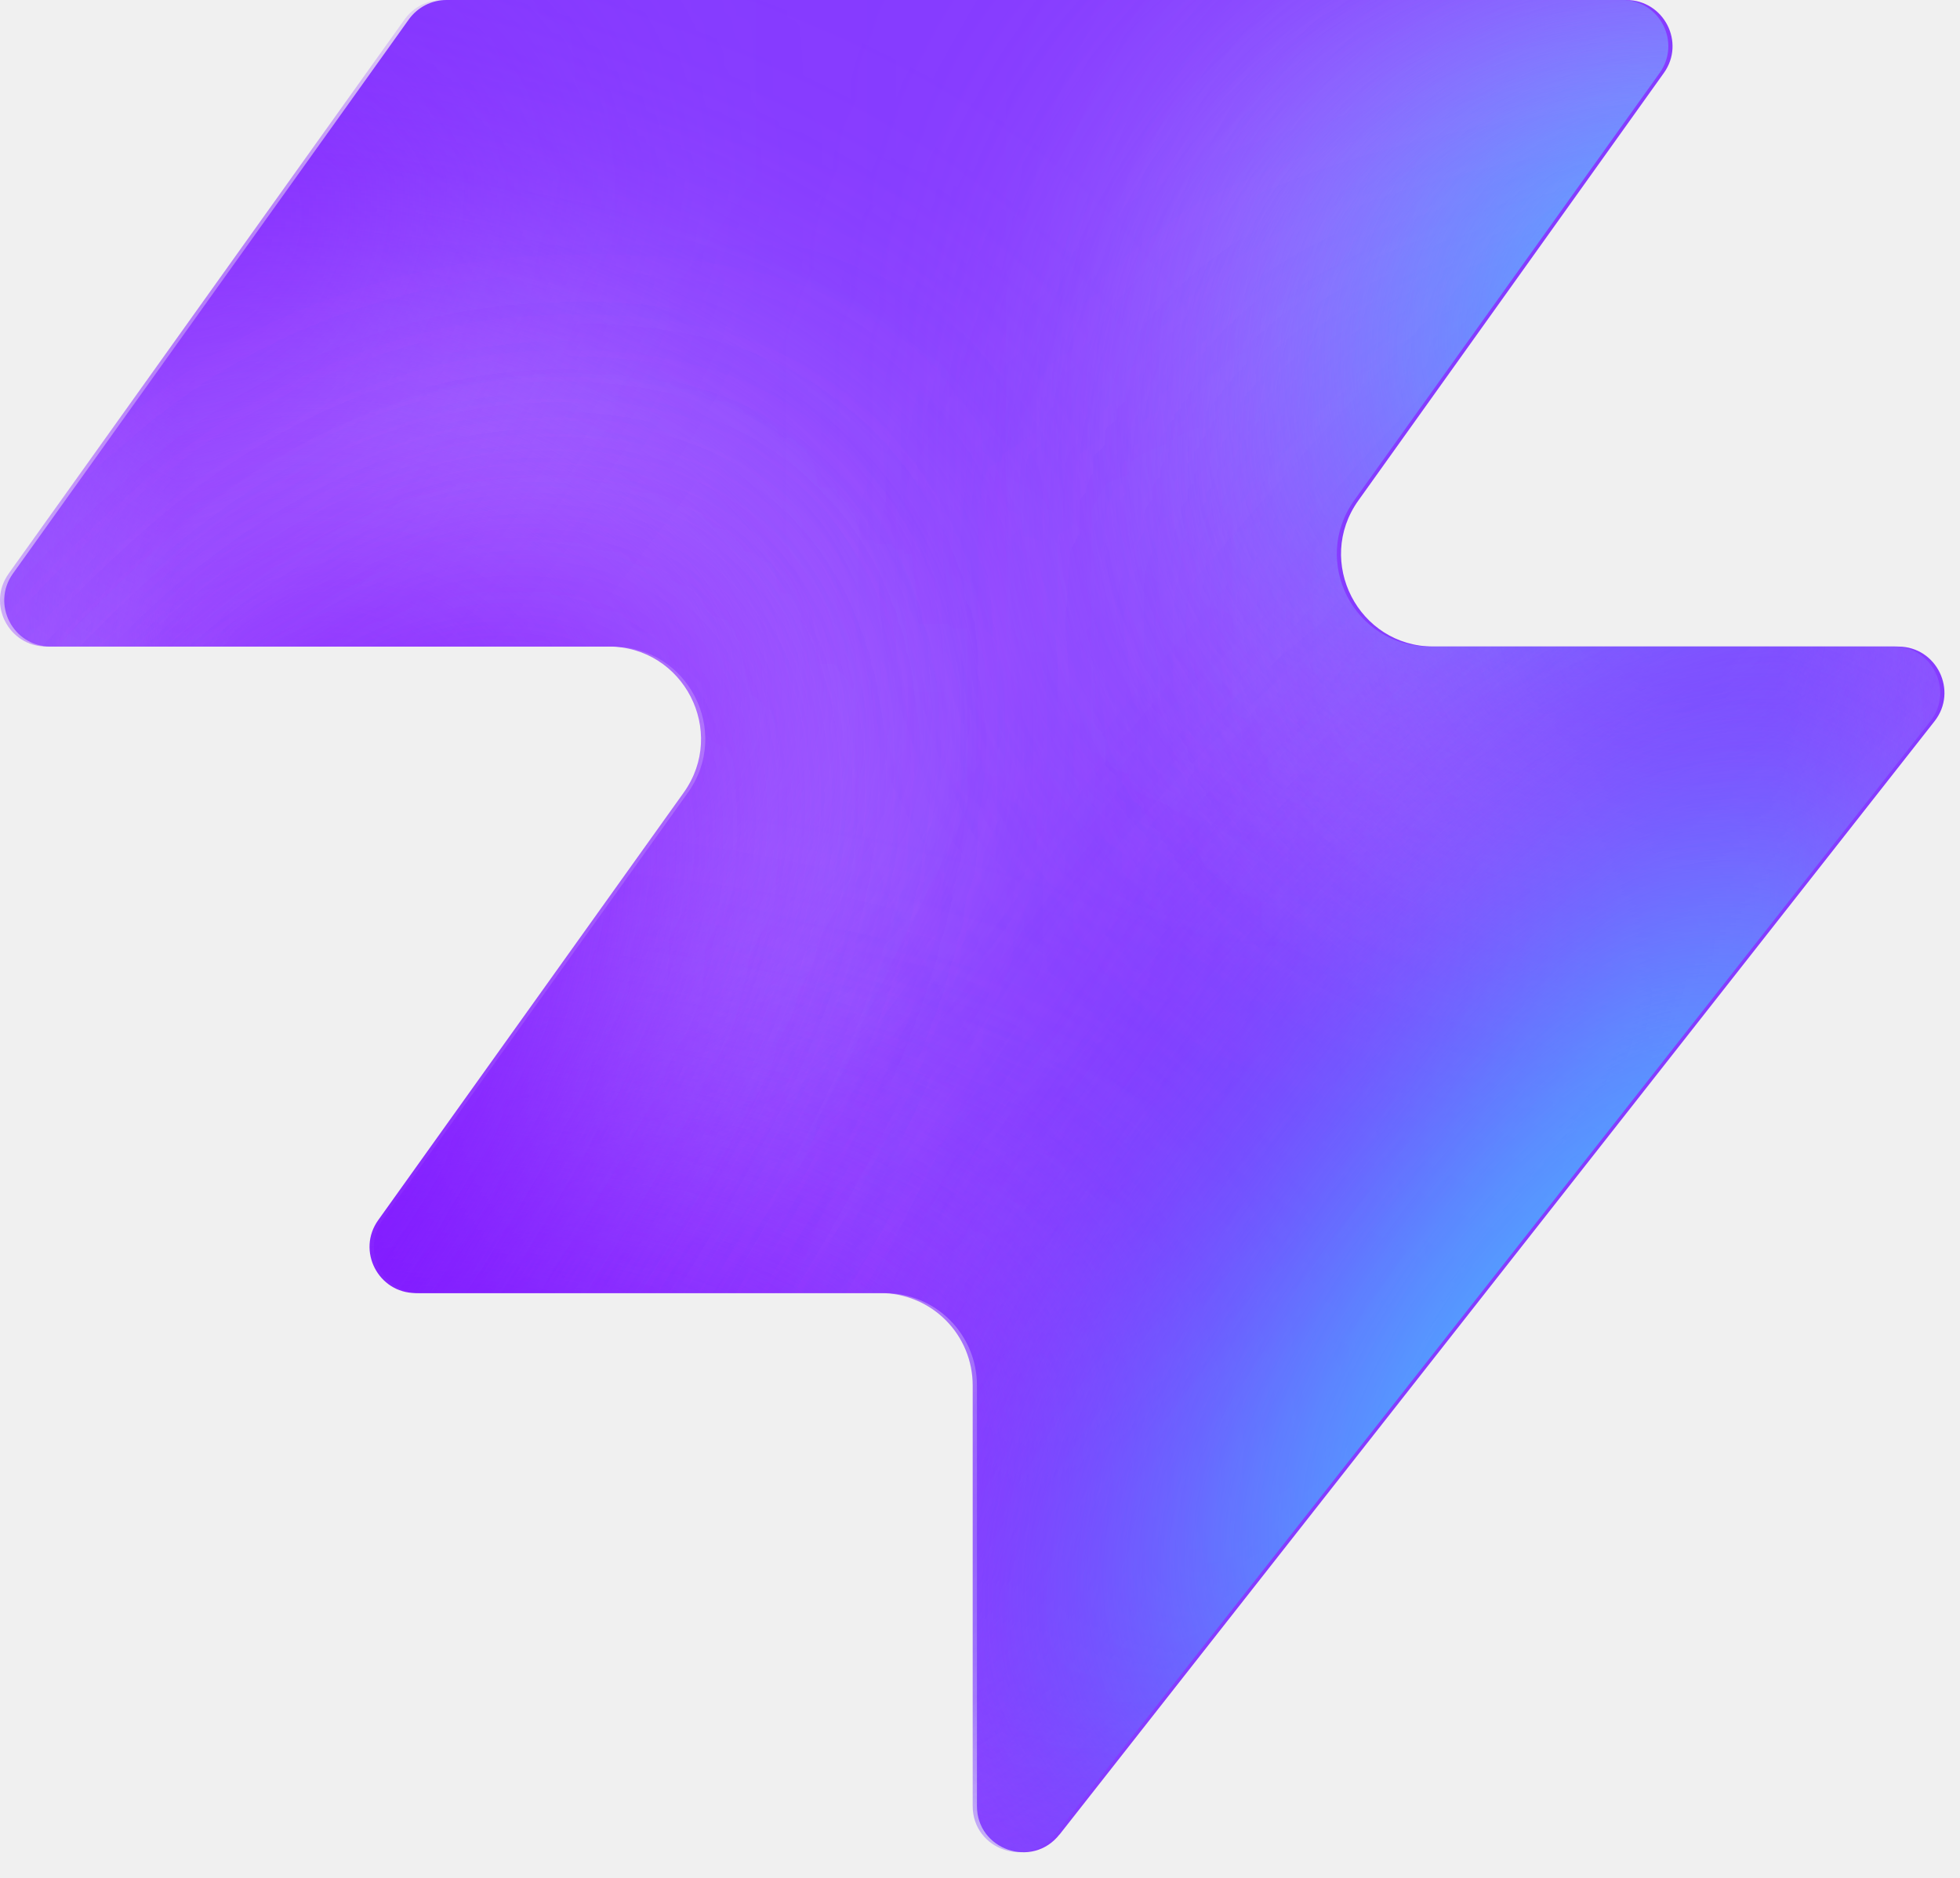
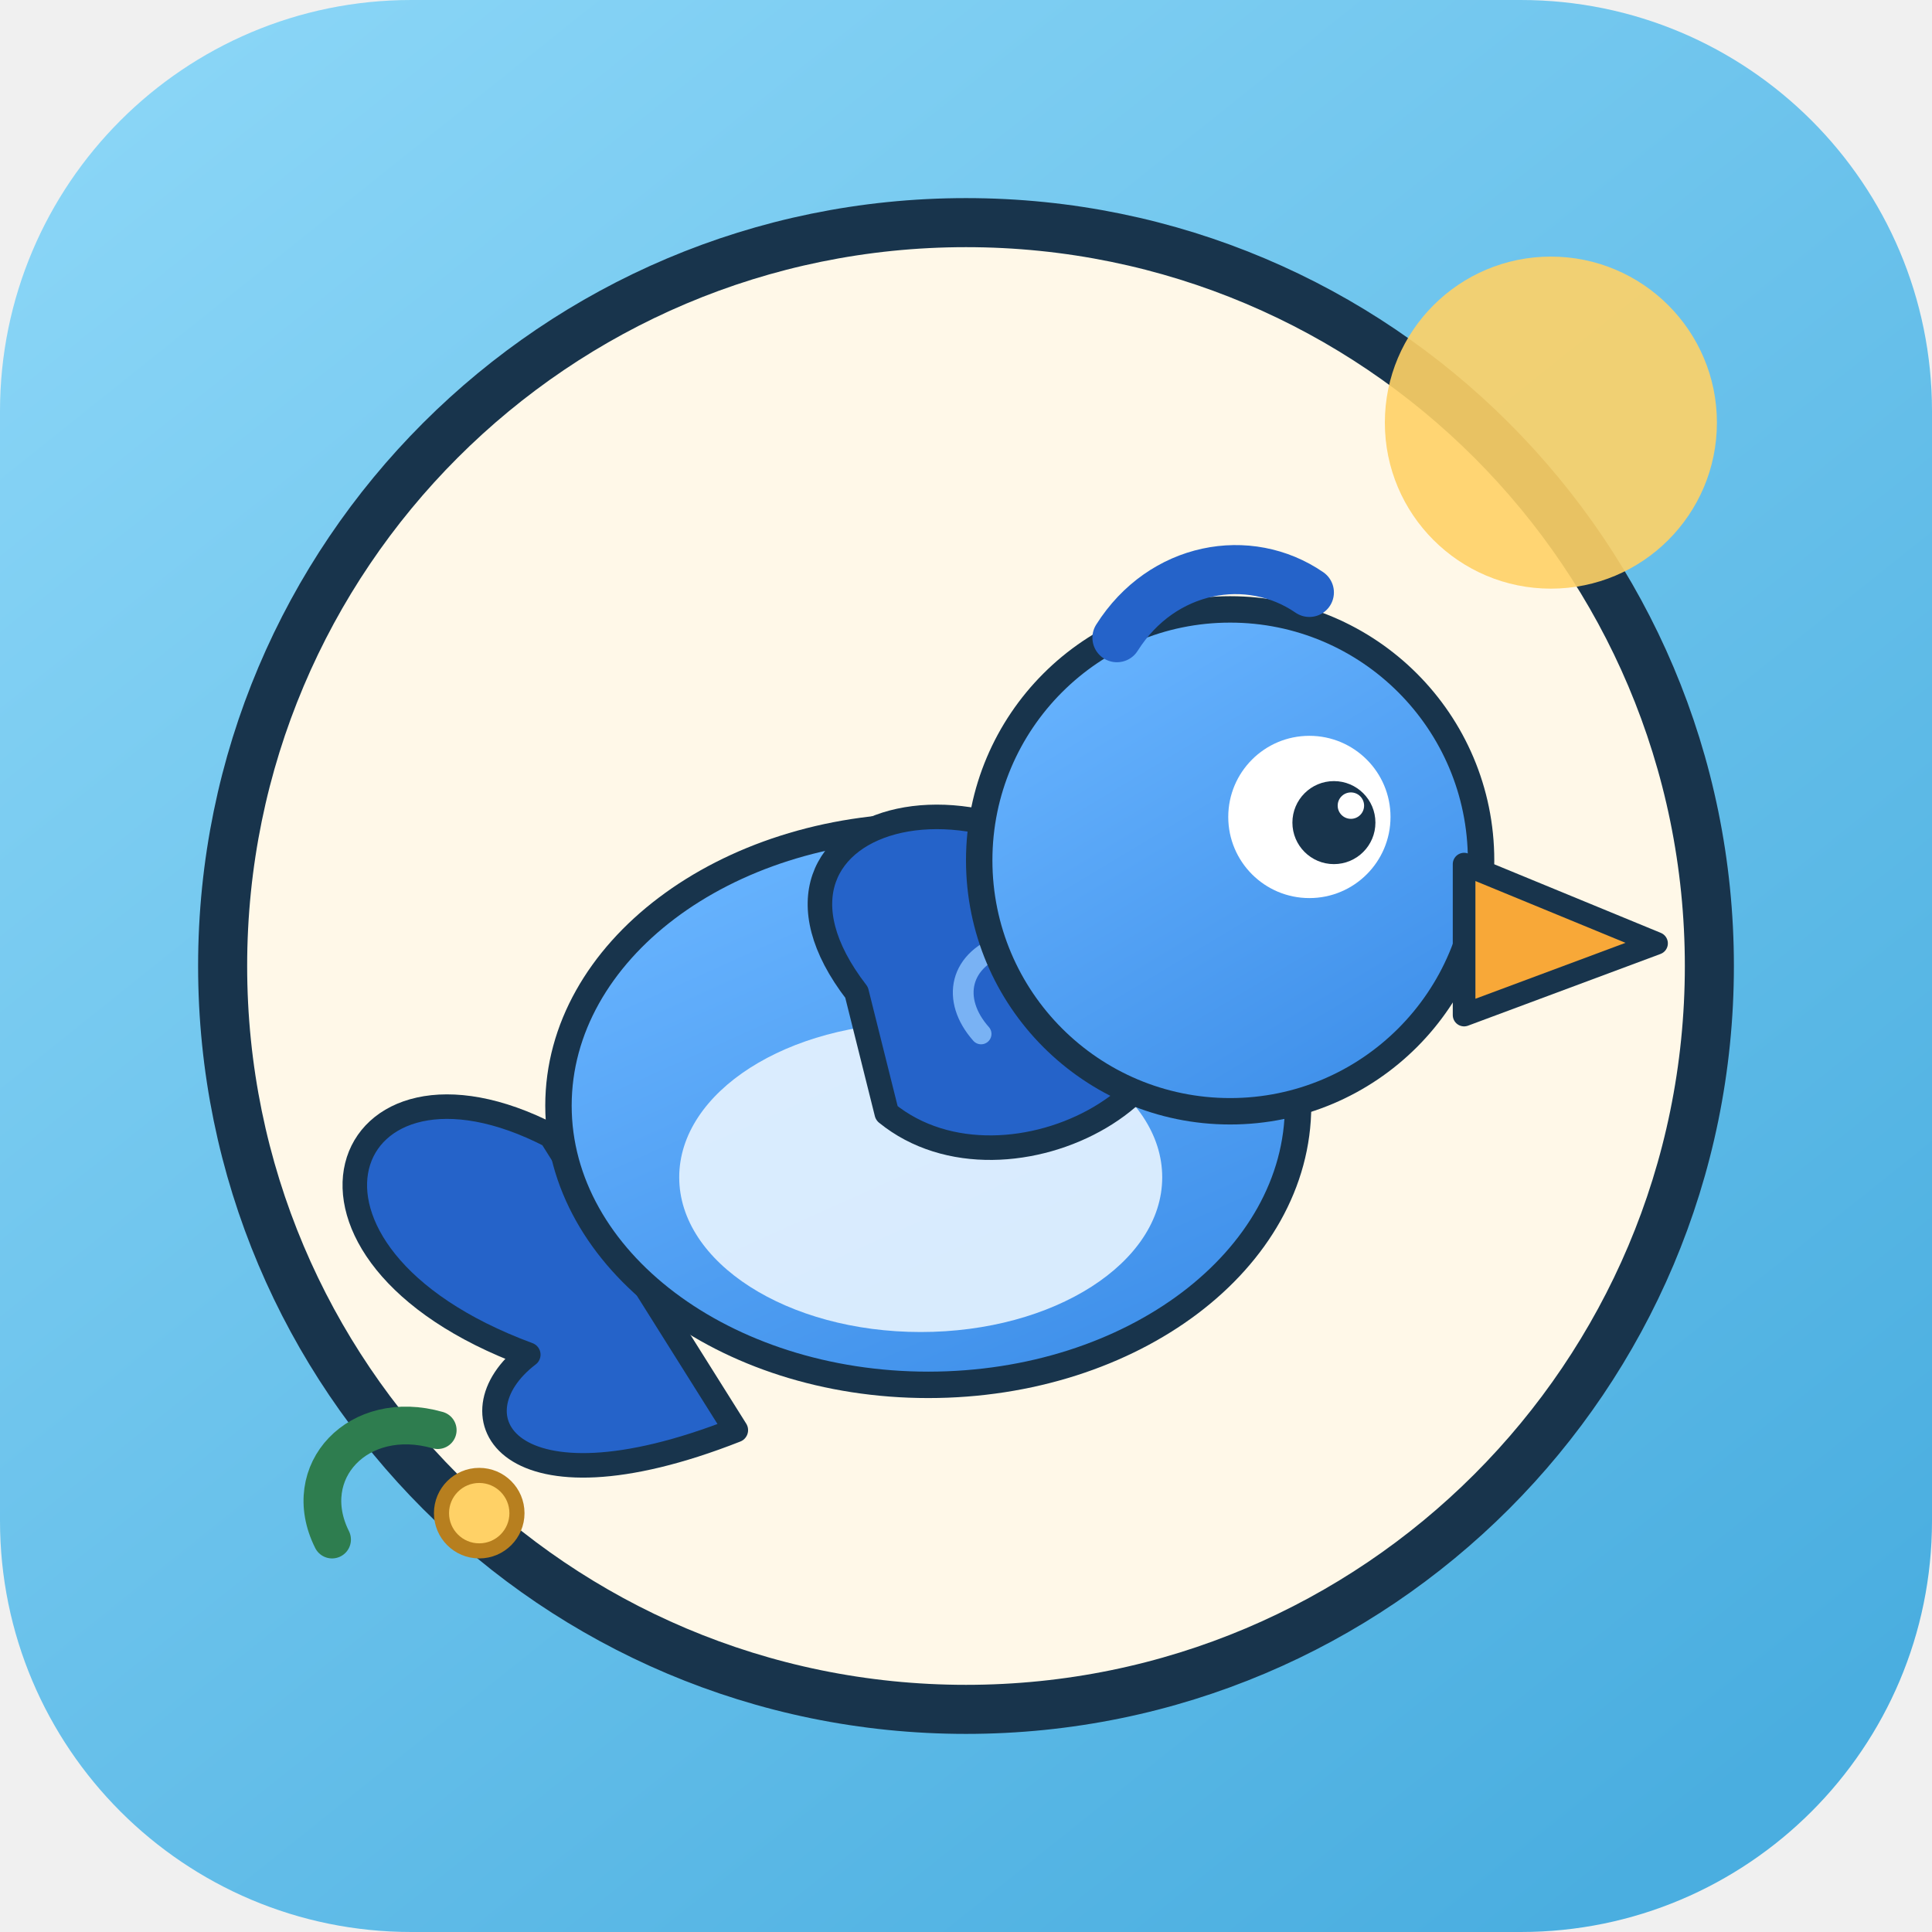
- <svg xmlns="http://www.w3.org/2000/svg" width="48" height="46" fill="none" viewBox="0 0 48 46">
-   <path fill="#863bff" d="M25.946 44.938c-.664.845-2.021.375-2.021-.698V33.937a2.26 2.26 0 0 0-2.262-2.262H10.287c-.92 0-1.456-1.04-.92-1.788l7.48-10.471c1.07-1.497 0-3.578-1.842-3.578H1.237c-.92 0-1.456-1.04-.92-1.788L10.013.474c.214-.297.556-.474.92-.474h28.894c.92 0 1.456 1.04.92 1.788l-7.48 10.471c-1.07 1.498 0 3.579 1.842 3.579h11.377c.943 0 1.473 1.088.89 1.83L25.947 44.94z" style="fill:#863bff;fill:color(display-p3 .525 .23 1);fill-opacity:1" />
-   <mask id="a" width="48" height="46" x="0" y="0" maskUnits="userSpaceOnUse" style="mask-type:alpha">
-     <path fill="#000" d="M25.842 44.938c-.664.844-2.021.375-2.021-.698V33.937a2.26 2.26 0 0 0-2.262-2.262H10.183c-.92 0-1.456-1.04-.92-1.788l7.48-10.471c1.07-1.498 0-3.579-1.842-3.579H1.133c-.92 0-1.456-1.04-.92-1.787L9.91.473c.214-.297.556-.474.92-.474h28.894c.92 0 1.456 1.04.92 1.788l-7.48 10.471c-1.07 1.498 0 3.578 1.842 3.578h11.377c.943 0 1.473 1.088.89 1.832L25.843 44.94z" style="fill:#000;fill-opacity:1" />
-   </mask>
-   <g mask="url(#a)">
-     <g filter="url(#b)">
-       <ellipse cx="5.508" cy="14.704" fill="#ede6ff" rx="5.508" ry="14.704" style="fill:#ede6ff;fill:color(display-p3 .927 .903 1);fill-opacity:1" transform="matrix(.00324 1 1 -.00324 -4.47 31.516)" />
-     </g>
-     <g filter="url(#c)">
-       <ellipse cx="10.399" cy="29.851" fill="#ede6ff" rx="10.399" ry="29.851" style="fill:#ede6ff;fill:color(display-p3 .927 .903 1);fill-opacity:1" transform="matrix(.00324 1 1 -.00324 -39.328 7.883)" />
-     </g>
-     <g filter="url(#d)">
-       <ellipse cx="5.508" cy="30.487" fill="#7e14ff" rx="5.508" ry="30.487" style="fill:#7e14ff;fill:color(display-p3 .492 .077 1);fill-opacity:1" transform="rotate(89.814 -25.913 -14.639)scale(1 -1)" />
-     </g>
-     <g filter="url(#e)">
-       <ellipse cx="5.508" cy="30.599" fill="#7e14ff" rx="5.508" ry="30.599" style="fill:#7e14ff;fill:color(display-p3 .492 .077 1);fill-opacity:1" transform="rotate(89.814 -32.644 -3.334)scale(1 -1)" />
-     </g>
-     <g filter="url(#f)">
-       <ellipse cx="5.508" cy="30.599" fill="#7e14ff" rx="5.508" ry="30.599" style="fill:#7e14ff;fill:color(display-p3 .492 .077 1);fill-opacity:1" transform="matrix(.00324 1 1 -.00324 -34.34 30.47)" />
-     </g>
-     <g filter="url(#g)">
-       <ellipse cx="14.072" cy="22.078" fill="#ede6ff" rx="14.072" ry="22.078" style="fill:#ede6ff;fill:color(display-p3 .927 .903 1);fill-opacity:1" transform="rotate(93.35 24.506 48.493)scale(-1 1)" />
-     </g>
-     <g filter="url(#h)">
-       <ellipse cx="3.47" cy="21.501" fill="#7e14ff" rx="3.47" ry="21.501" style="fill:#7e14ff;fill:color(display-p3 .492 .077 1);fill-opacity:1" transform="rotate(89.009 28.708 47.59)scale(-1 1)" />
-     </g>
-     <g filter="url(#i)">
-       <ellipse cx="3.47" cy="21.501" fill="#7e14ff" rx="3.47" ry="21.501" style="fill:#7e14ff;fill:color(display-p3 .492 .077 1);fill-opacity:1" transform="rotate(89.009 28.708 47.59)scale(-1 1)" />
-     </g>
-     <g filter="url(#j)">
-       <ellipse cx=".387" cy="8.972" fill="#7e14ff" rx="4.407" ry="29.108" style="fill:#7e14ff;fill:color(display-p3 .492 .077 1);fill-opacity:1" transform="rotate(39.51 .387 8.972)" />
-     </g>
-     <g filter="url(#k)">
-       <ellipse cx="47.523" cy="-6.092" fill="#7e14ff" rx="4.407" ry="29.108" style="fill:#7e14ff;fill:color(display-p3 .492 .077 1);fill-opacity:1" transform="rotate(37.892 47.523 -6.092)" />
-     </g>
-     <g filter="url(#l)">
-       <ellipse cx="41.412" cy="6.333" fill="#47bfff" rx="5.971" ry="9.665" style="fill:#47bfff;fill:color(display-p3 .28 .748 1);fill-opacity:1" transform="rotate(37.892 41.412 6.333)" />
-     </g>
-     <g filter="url(#m)">
-       <ellipse cx="-1.879" cy="38.332" fill="#7e14ff" rx="4.407" ry="29.108" style="fill:#7e14ff;fill:color(display-p3 .492 .077 1);fill-opacity:1" transform="rotate(37.892 -1.88 38.332)" />
-     </g>
-     <g filter="url(#n)">
-       <ellipse cx="-1.879" cy="38.332" fill="#7e14ff" rx="4.407" ry="29.108" style="fill:#7e14ff;fill:color(display-p3 .492 .077 1);fill-opacity:1" transform="rotate(37.892 -1.88 38.332)" />
-     </g>
-     <g filter="url(#o)">
-       <ellipse cx="35.651" cy="29.907" fill="#7e14ff" rx="4.407" ry="29.108" style="fill:#7e14ff;fill:color(display-p3 .492 .077 1);fill-opacity:1" transform="rotate(37.892 35.651 29.907)" />
-     </g>
-     <g filter="url(#p)">
-       <ellipse cx="38.418" cy="32.4" fill="#47bfff" rx="5.971" ry="15.297" style="fill:#47bfff;fill:color(display-p3 .28 .748 1);fill-opacity:1" transform="rotate(37.892 38.418 32.4)" />
-     </g>
-   </g>
+ <svg xmlns="http://www.w3.org/2000/svg" viewBox="0 0 1024 1024">
  <defs>
-     <filter id="b" width="60.045" height="41.654" x="-19.77" y="16.149" color-interpolation-filters="sRGB" filterUnits="userSpaceOnUse">
-       <feFlood flood-opacity="0" result="BackgroundImageFix" />
-       <feBlend in="SourceGraphic" in2="BackgroundImageFix" result="shape" />
-       <feGaussianBlur result="effect1_foregroundBlur_2002_17158" stdDeviation="7.659" />
-     </filter>
-     <filter id="c" width="90.34" height="51.437" x="-54.613" y="-7.533" color-interpolation-filters="sRGB" filterUnits="userSpaceOnUse">
-       <feFlood flood-opacity="0" result="BackgroundImageFix" />
-       <feBlend in="SourceGraphic" in2="BackgroundImageFix" result="shape" />
-       <feGaussianBlur result="effect1_foregroundBlur_2002_17158" stdDeviation="7.659" />
-     </filter>
-     <filter id="d" width="79.355" height="29.4" x="-49.64" y="2.03" color-interpolation-filters="sRGB" filterUnits="userSpaceOnUse">
-       <feFlood flood-opacity="0" result="BackgroundImageFix" />
-       <feBlend in="SourceGraphic" in2="BackgroundImageFix" result="shape" />
-       <feGaussianBlur result="effect1_foregroundBlur_2002_17158" stdDeviation="4.596" />
-     </filter>
-     <filter id="e" width="79.579" height="29.4" x="-45.045" y="20.029" color-interpolation-filters="sRGB" filterUnits="userSpaceOnUse">
-       <feFlood flood-opacity="0" result="BackgroundImageFix" />
-       <feBlend in="SourceGraphic" in2="BackgroundImageFix" result="shape" />
-       <feGaussianBlur result="effect1_foregroundBlur_2002_17158" stdDeviation="4.596" />
-     </filter>
-     <filter id="f" width="79.579" height="29.4" x="-43.513" y="21.178" color-interpolation-filters="sRGB" filterUnits="userSpaceOnUse">
-       <feFlood flood-opacity="0" result="BackgroundImageFix" />
-       <feBlend in="SourceGraphic" in2="BackgroundImageFix" result="shape" />
-       <feGaussianBlur result="effect1_foregroundBlur_2002_17158" stdDeviation="4.596" />
-     </filter>
-     <filter id="g" width="74.749" height="58.852" x="15.756" y="-17.901" color-interpolation-filters="sRGB" filterUnits="userSpaceOnUse">
-       <feFlood flood-opacity="0" result="BackgroundImageFix" />
-       <feBlend in="SourceGraphic" in2="BackgroundImageFix" result="shape" />
-       <feGaussianBlur result="effect1_foregroundBlur_2002_17158" stdDeviation="7.659" />
-     </filter>
-     <filter id="h" width="61.377" height="25.362" x="23.548" y="2.284" color-interpolation-filters="sRGB" filterUnits="userSpaceOnUse">
-       <feFlood flood-opacity="0" result="BackgroundImageFix" />
-       <feBlend in="SourceGraphic" in2="BackgroundImageFix" result="shape" />
-       <feGaussianBlur result="effect1_foregroundBlur_2002_17158" stdDeviation="4.596" />
-     </filter>
-     <filter id="i" width="61.377" height="25.362" x="23.548" y="2.284" color-interpolation-filters="sRGB" filterUnits="userSpaceOnUse">
-       <feFlood flood-opacity="0" result="BackgroundImageFix" />
-       <feBlend in="SourceGraphic" in2="BackgroundImageFix" result="shape" />
-       <feGaussianBlur result="effect1_foregroundBlur_2002_17158" stdDeviation="4.596" />
-     </filter>
-     <filter id="j" width="56.045" height="63.649" x="-27.636" y="-22.853" color-interpolation-filters="sRGB" filterUnits="userSpaceOnUse">
-       <feFlood flood-opacity="0" result="BackgroundImageFix" />
-       <feBlend in="SourceGraphic" in2="BackgroundImageFix" result="shape" />
-       <feGaussianBlur result="effect1_foregroundBlur_2002_17158" stdDeviation="4.596" />
-     </filter>
-     <filter id="k" width="54.814" height="64.646" x="20.116" y="-38.415" color-interpolation-filters="sRGB" filterUnits="userSpaceOnUse">
-       <feFlood flood-opacity="0" result="BackgroundImageFix" />
-       <feBlend in="SourceGraphic" in2="BackgroundImageFix" result="shape" />
-       <feGaussianBlur result="effect1_foregroundBlur_2002_17158" stdDeviation="4.596" />
-     </filter>
-     <filter id="l" width="33.541" height="35.313" x="24.641" y="-11.323" color-interpolation-filters="sRGB" filterUnits="userSpaceOnUse">
-       <feFlood flood-opacity="0" result="BackgroundImageFix" />
-       <feBlend in="SourceGraphic" in2="BackgroundImageFix" result="shape" />
-       <feGaussianBlur result="effect1_foregroundBlur_2002_17158" stdDeviation="4.596" />
-     </filter>
-     <filter id="m" width="54.814" height="64.646" x="-29.286" y="6.009" color-interpolation-filters="sRGB" filterUnits="userSpaceOnUse">
-       <feFlood flood-opacity="0" result="BackgroundImageFix" />
-       <feBlend in="SourceGraphic" in2="BackgroundImageFix" result="shape" />
-       <feGaussianBlur result="effect1_foregroundBlur_2002_17158" stdDeviation="4.596" />
-     </filter>
-     <filter id="n" width="54.814" height="64.646" x="-29.286" y="6.009" color-interpolation-filters="sRGB" filterUnits="userSpaceOnUse">
-       <feFlood flood-opacity="0" result="BackgroundImageFix" />
-       <feBlend in="SourceGraphic" in2="BackgroundImageFix" result="shape" />
-       <feGaussianBlur result="effect1_foregroundBlur_2002_17158" stdDeviation="4.596" />
-     </filter>
-     <filter id="o" width="54.814" height="64.646" x="8.244" y="-2.416" color-interpolation-filters="sRGB" filterUnits="userSpaceOnUse">
-       <feFlood flood-opacity="0" result="BackgroundImageFix" />
-       <feBlend in="SourceGraphic" in2="BackgroundImageFix" result="shape" />
-       <feGaussianBlur result="effect1_foregroundBlur_2002_17158" stdDeviation="4.596" />
-     </filter>
-     <filter id="p" width="39.409" height="43.623" x="18.713" y="10.588" color-interpolation-filters="sRGB" filterUnits="userSpaceOnUse">
-       <feFlood flood-opacity="0" result="BackgroundImageFix" />
-       <feBlend in="SourceGraphic" in2="BackgroundImageFix" result="shape" />
-       <feGaussianBlur result="effect1_foregroundBlur_2002_17158" stdDeviation="4.596" />
-     </filter>
+     <linearGradient id="sky" x1="0" y1="0" x2="0.8" y2="1">
+       <stop offset="0" stop-color="#8ed8f8" />
+       <stop offset="1" stop-color="#4aaee0" />
+     </linearGradient>
+     <linearGradient id="body" x1="0.2" y1="0" x2="0.8" y2="1">
+       <stop offset="0" stop-color="#69b5ff" />
+       <stop offset="1" stop-color="#3d8ee9" />
+     </linearGradient>
  </defs>
+   <rect width="1024" height="1024" rx="218" fill="url(#sky)" />
+   <circle cx="512" cy="512" r="394" fill="#fff8e8" stroke="#18344c" stroke-width="26" />
+   <circle cx="822" cy="224" r="88" fill="#ffd166" opacity="0.9" />
+   <path d="M292 602 C180 544 134 664 280 718 C238 750 268 806 390 758 Z" fill="#2563c9" stroke="#18344c" stroke-width="13" stroke-linejoin="round" />
+   <ellipse cx="492" cy="586" rx="196" ry="148" fill="url(#body)" stroke="#18344c" stroke-width="14" />
+   <ellipse cx="488" cy="624" rx="128" ry="82" fill="#e8f4ff" opacity="0.9" />
+   <path d="M454 526 C380 430 536 388 612 500 C660 574 534 642 470 590 Z" fill="#2563c9" stroke="#18344c" stroke-width="13" stroke-linejoin="round" />
+   <path d="M520 548 C504 530 508 508 534 500" fill="none" stroke="#8ec5ff" stroke-width="11" stroke-linecap="round" opacity="0.8" />
+   <circle cx="652" cy="456" r="133" fill="url(#body)" stroke="#18344c" stroke-width="14" />
+   <circle cx="694" cy="433" r="43" fill="#ffffff" />
+   <circle cx="707" cy="436" r="22" fill="#18344c" />
+   <circle cx="716" cy="427" r="7" fill="#ffffff" />
+   <path d="M776 458 L878 500 L776 538 Z" fill="#f8a838" stroke="#18344c" stroke-width="12" stroke-linejoin="round" />
+   <path d="M592 338 C616 300 662 292 694 314" fill="none" stroke="#2563c9" stroke-width="26" stroke-linecap="round" />
+   <path d="M232 758 C190 746 158 780 176 816" fill="none" stroke="#2e7d4f" stroke-width="20" stroke-linecap="round" />
+   <circle cx="254" cy="802" r="20" fill="#ffd166" stroke="#b77f1f" stroke-width="8" />
</svg>
